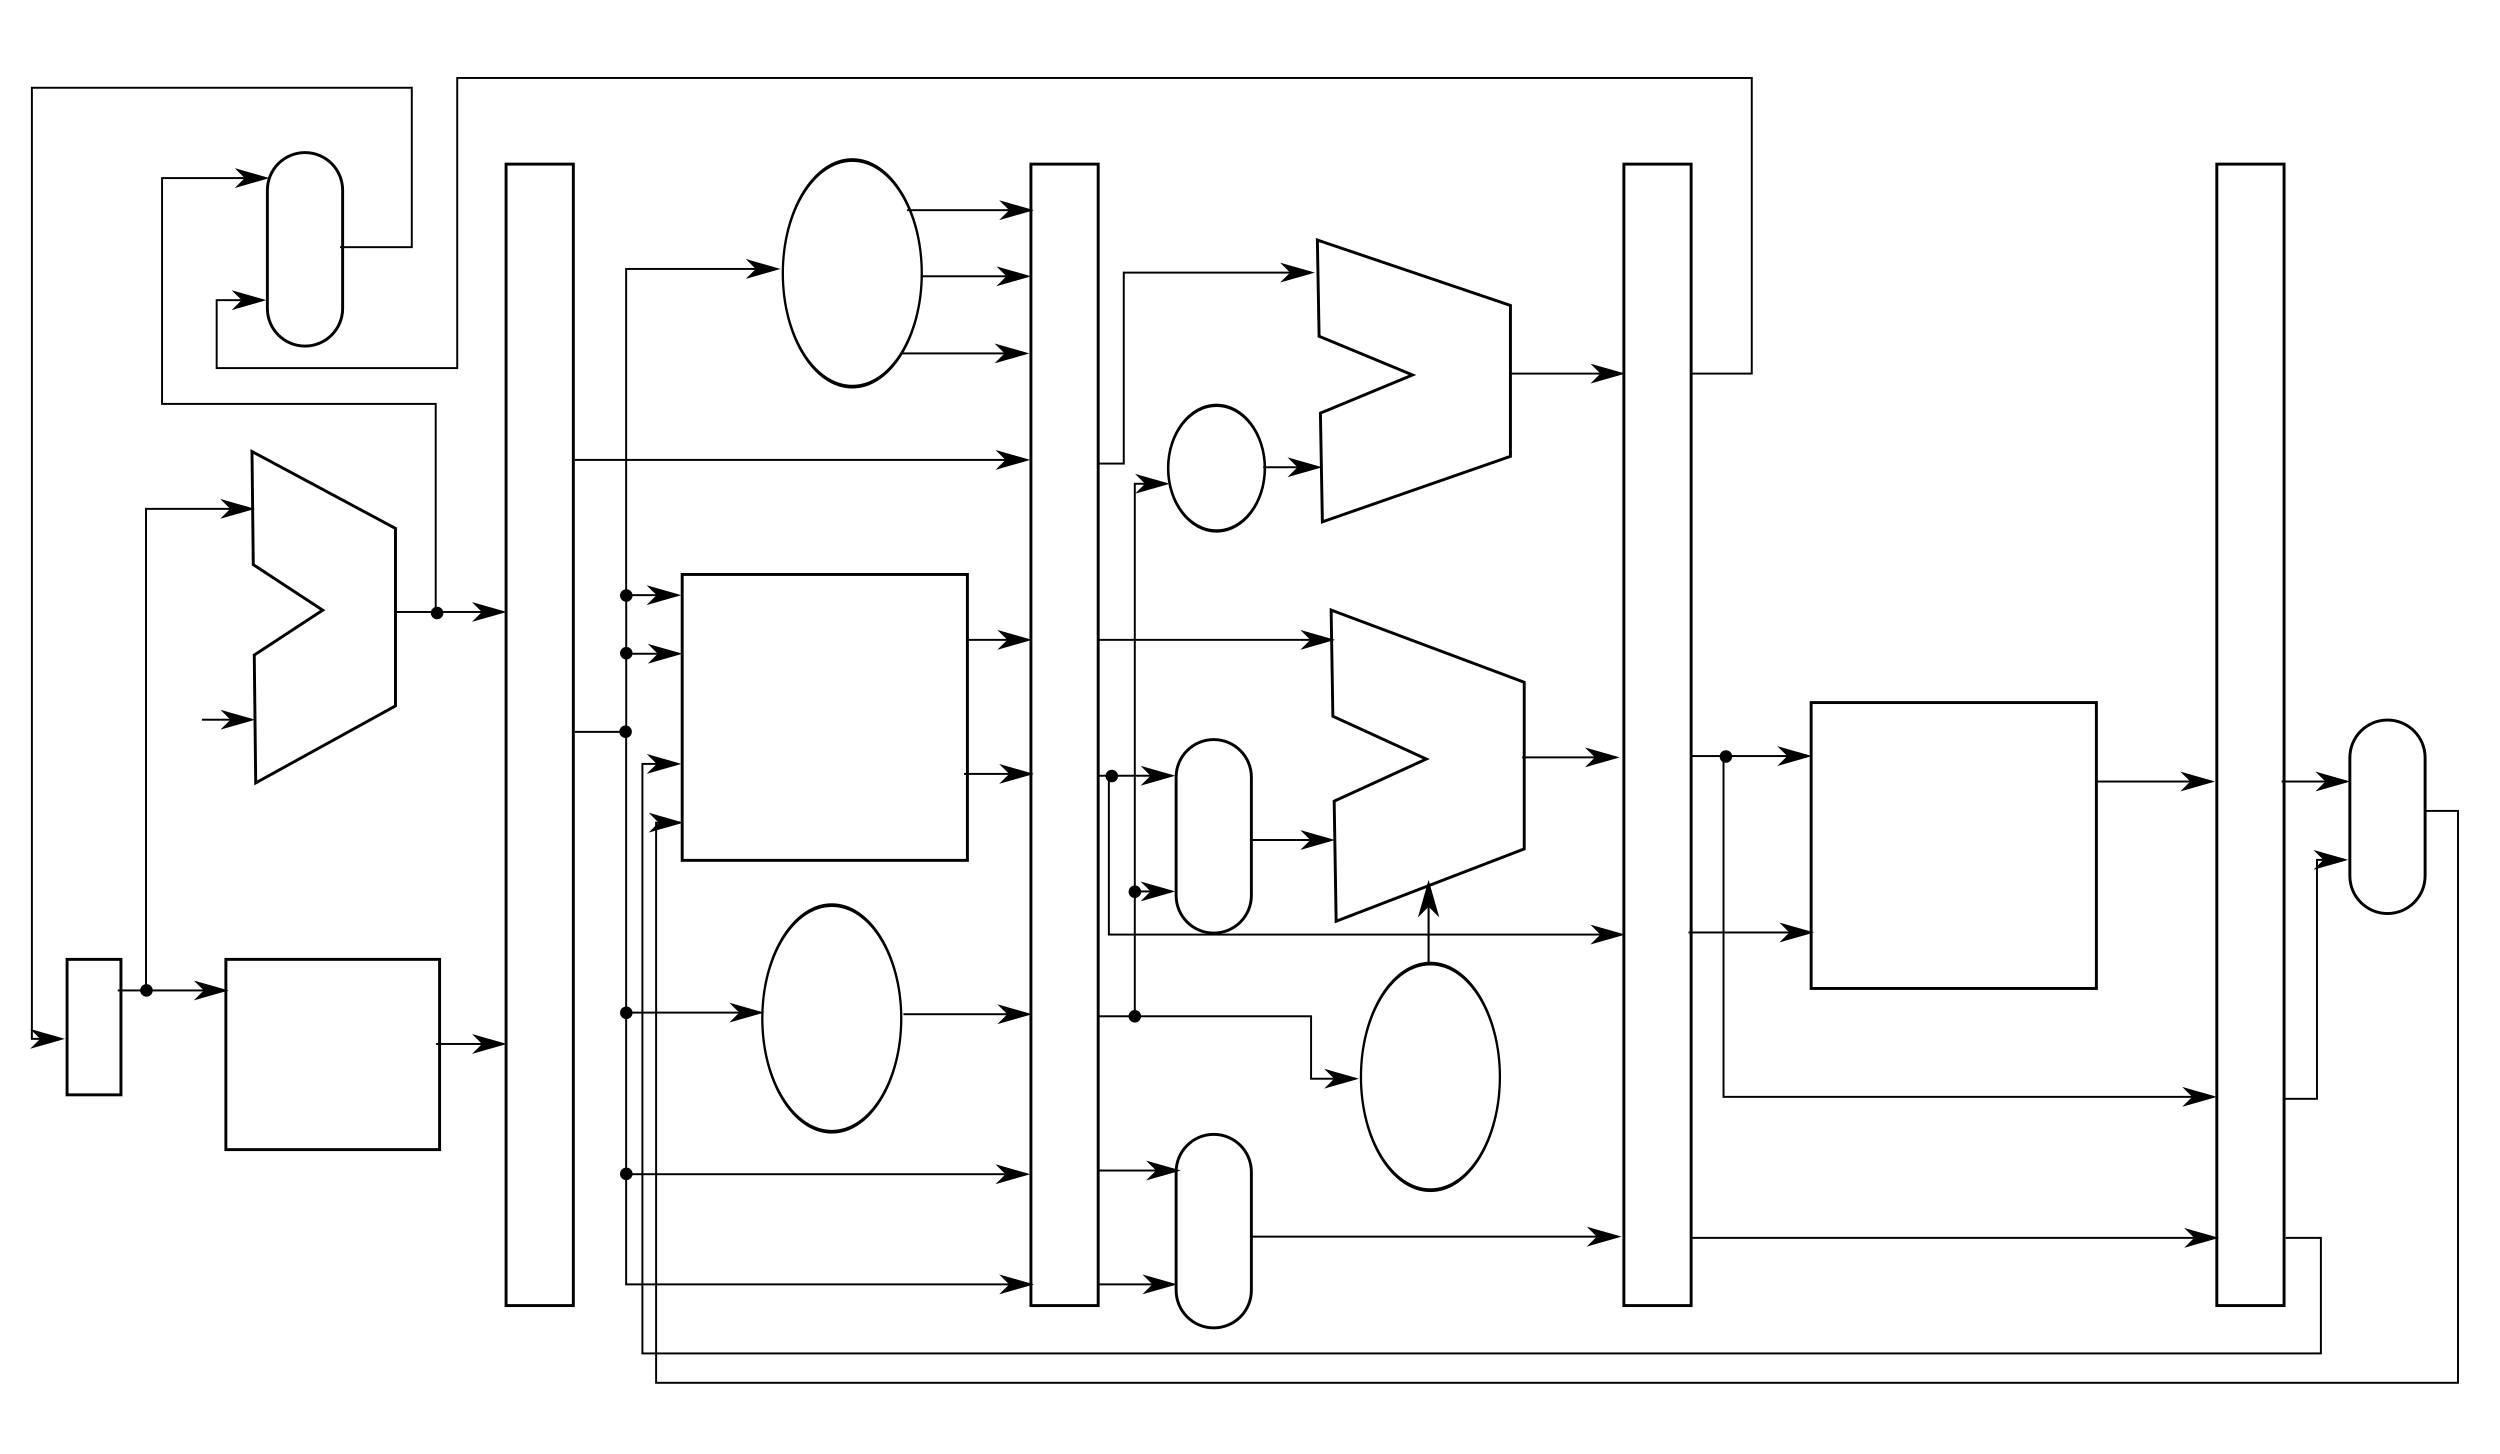
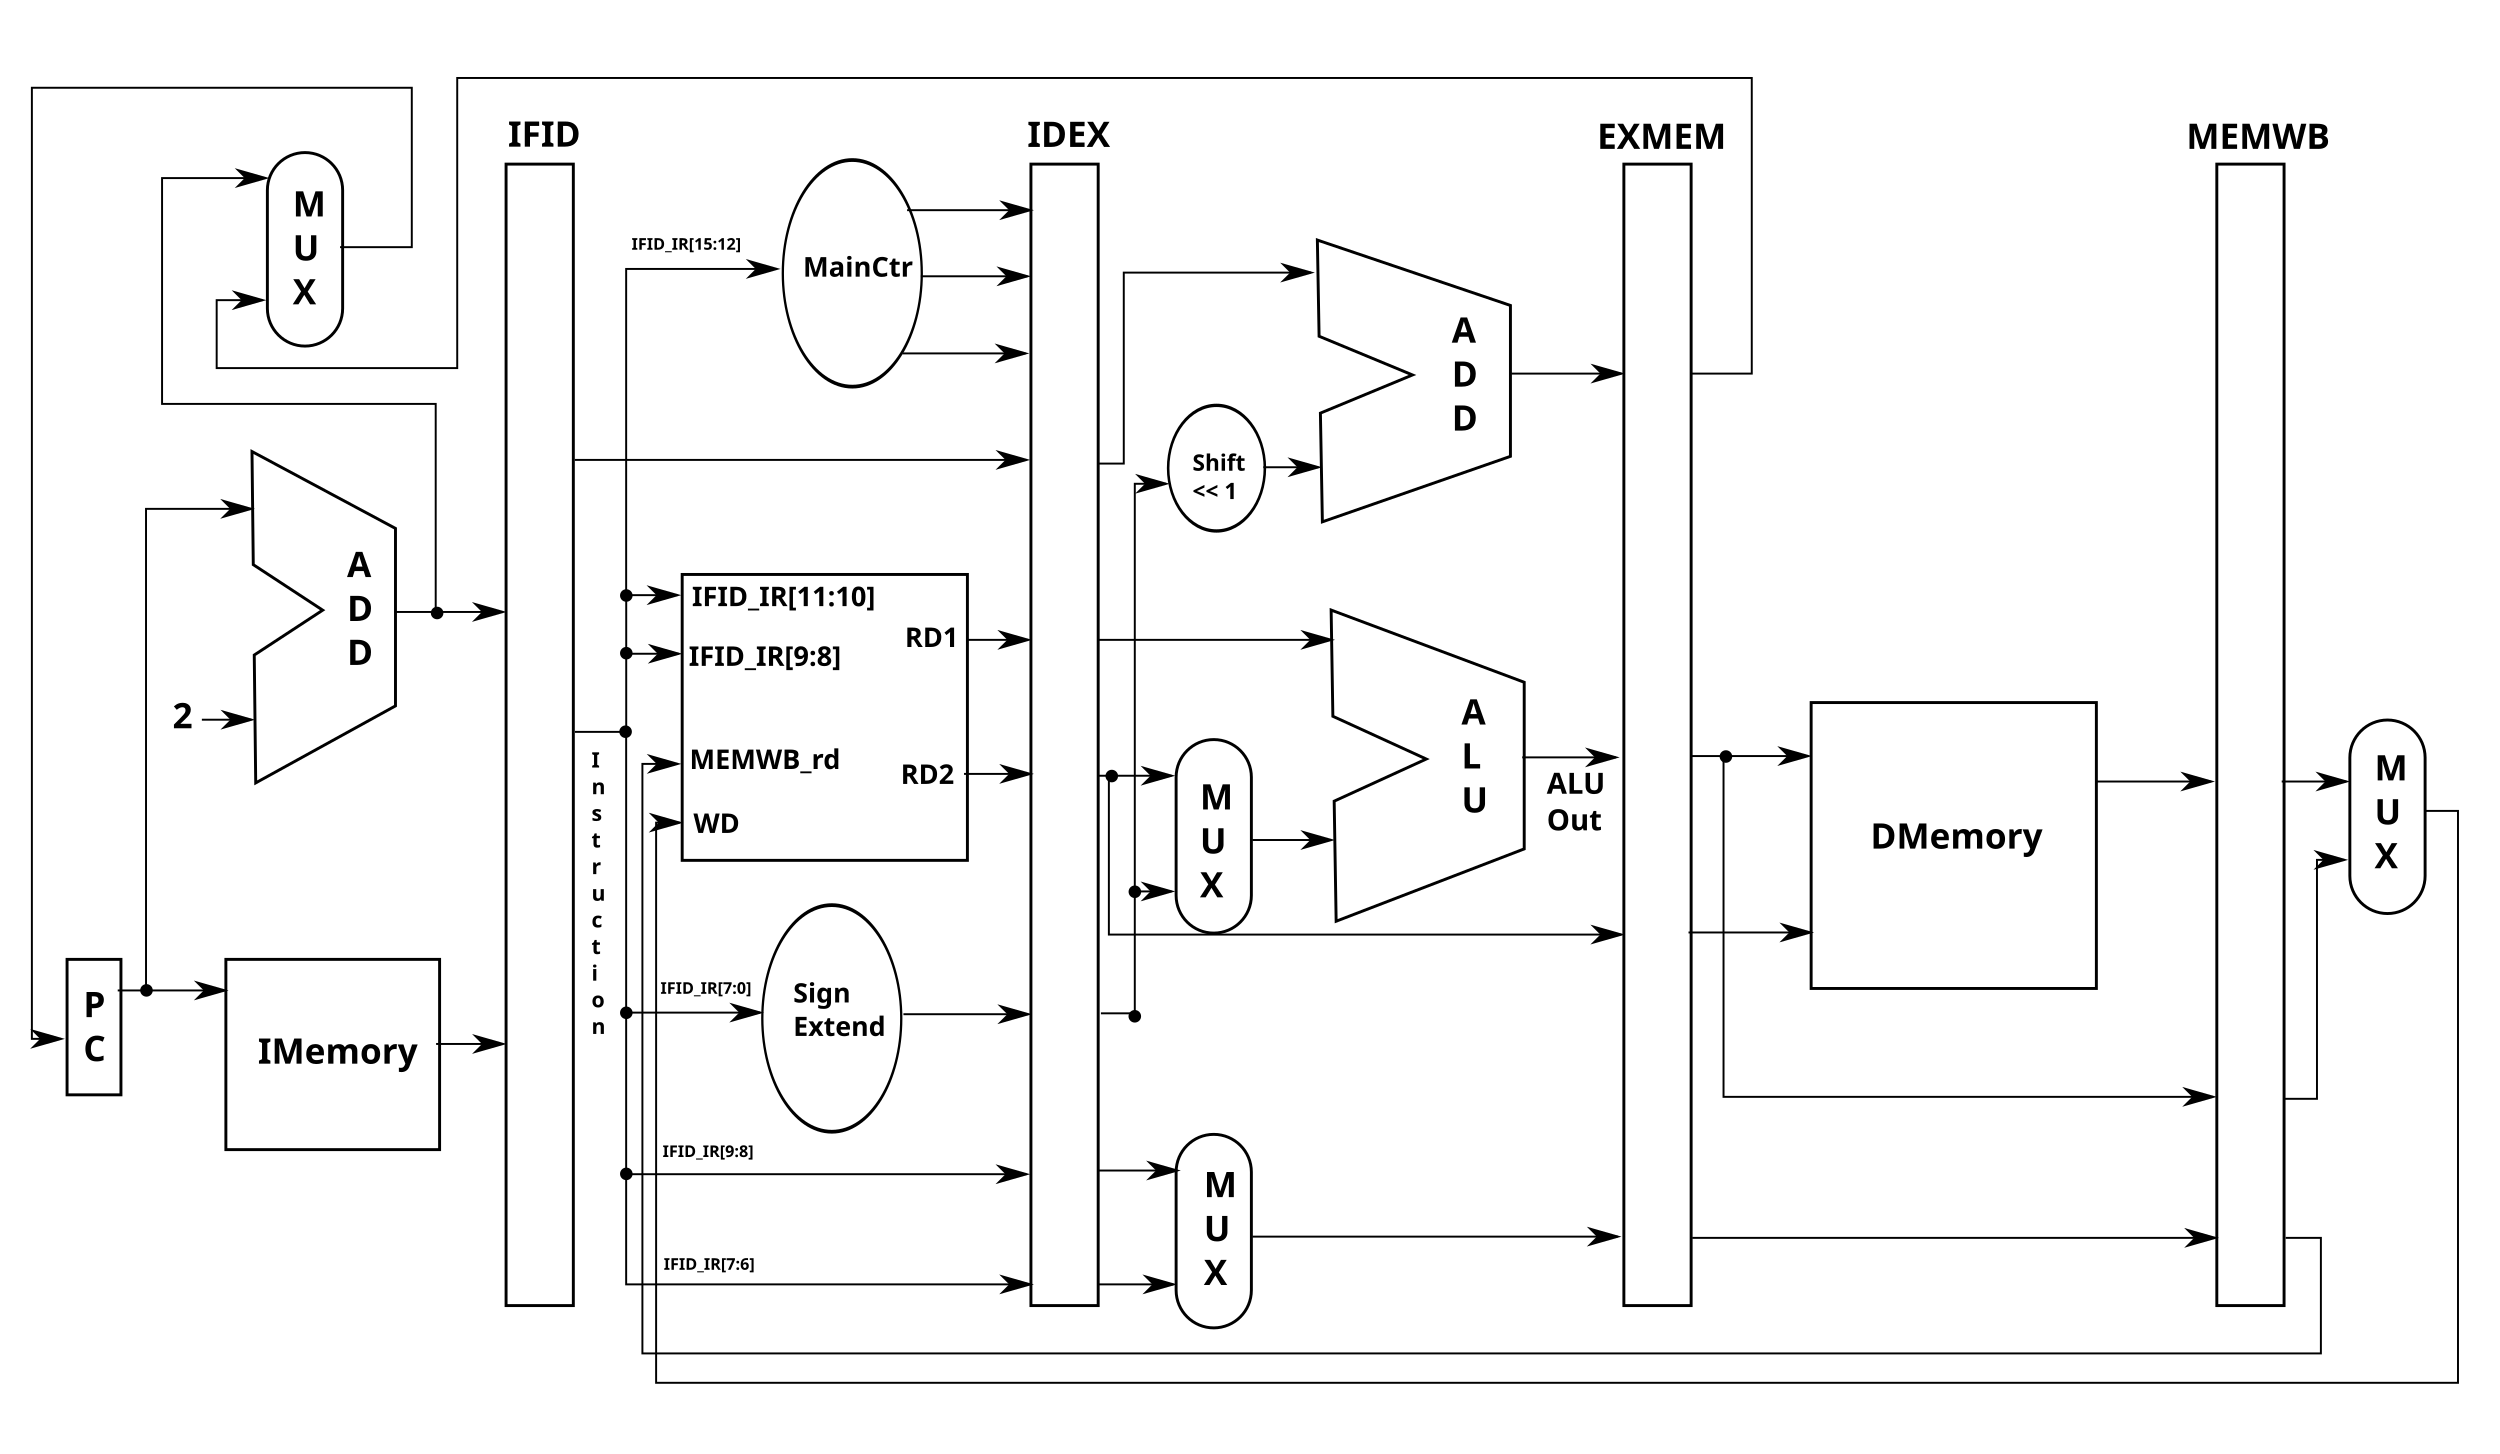
<svg xmlns="http://www.w3.org/2000/svg" width="1280" height="744.094" id="svg2" version="1.1">
  <defs id="defs4">
    <marker orient="auto" refY="0" refX="0" id="Arrow1Lend" style="overflow:visible">
      <path id="path4299" d="M 0,0 5,-5 -12.5,0 5,5 0,0 z" style="fill-rule:evenodd;stroke:#000000;stroke-width:1pt" transform="matrix(-0.8,0,0,-0.8,-10,0)" />
    </marker>
    <marker orient="auto" refY="0" refX="0" id="Arrow1Lstart" style="overflow:visible">
      <path id="path4296" d="M 0,0 5,-5 -12.5,0 5,5 0,0 z" style="fill-rule:evenodd;stroke:#000000;stroke-width:1pt" transform="matrix(0.8,0,0,0.8,10,0)" />
    </marker>
    <marker orient="auto" refY="0" refX="0" id="Arrow1Lstart-5" style="overflow:visible">
      <path id="path4296-1" d="M 0,0 5,-5 -12.5,0 5,5 0,0 z" style="fill-rule:evenodd;stroke:#000000;stroke-width:1pt" transform="matrix(0.8,0,0,0.8,10,0)" />
    </marker>
    <marker orient="auto" refY="0" refX="0" id="Arrow1Lstart-1" style="overflow:visible">
      <path id="path4296-15" d="M 0,0 5,-5 -12.5,0 5,5 0,0 z" style="fill-rule:evenodd;stroke:#000000;stroke-width:1pt" transform="matrix(0.8,0,0,0.8,10,0)" />
    </marker>
    <marker orient="auto" refY="0" refX="0" id="Arrow1Lstart-6" style="overflow:visible">
      <path id="path4296-14" d="M 0,0 5,-5 -12.5,0 5,5 0,0 z" style="fill-rule:evenodd;stroke:#000000;stroke-width:1pt" transform="matrix(0.8,0,0,0.8,10,0)" />
    </marker>
    <marker orient="auto" refY="0" refX="0" id="Arrow1Lstart-2" style="overflow:visible">
      <path id="path4296-16" d="M 0,0 5,-5 -12.5,0 5,5 0,0 z" style="fill-rule:evenodd;stroke:#000000;stroke-width:1pt" transform="matrix(0.8,0,0,0.8,10,0)" />
    </marker>
    <marker orient="auto" refY="0" refX="0" id="Arrow1Lstart-7" style="overflow:visible">
      <path id="path4296-6" d="M 0,0 5,-5 -12.5,0 5,5 0,0 z" style="fill-rule:evenodd;stroke:#000000;stroke-width:1pt" transform="matrix(0.8,0,0,0.8,10,0)" />
    </marker>
    <marker orient="auto" refY="0" refX="0" id="Arrow1Lend-9" style="overflow:visible">
      <path id="path4299-5" d="M 0,0 5,-5 -12.5,0 5,5 0,0 z" style="fill-rule:evenodd;stroke:#000000;stroke-width:1pt" transform="matrix(-0.8,0,0,-0.8,-10,0)" />
    </marker>
    <marker orient="auto" refY="0" refX="0" id="Arrow1Lend-3" style="overflow:visible">
      <path id="path4299-1" d="M 0,0 5,-5 -12.5,0 5,5 0,0 z" style="fill-rule:evenodd;stroke:#000000;stroke-width:1pt" transform="matrix(-0.8,0,0,-0.8,-10,0)" />
    </marker>
  </defs>
  <g id="layer1" transform="translate(0,-308.2677)">
    <rect style="fill:none;stroke:#000000;stroke-width:1.5;stroke-miterlimit:4;stroke-opacity:1;stroke-dasharray:none" id="rect2985" width="41.284" height="89.908" x="-203.192" y="370.385" />
    <rect style="fill:none;stroke:#000000;stroke-width:1.5;stroke-miterlimit:4;stroke-opacity:1;stroke-dasharray:none" id="rect3755" width="109.426" height="97.411" x="115.647" y="799.465" />
    <rect style="fill:none;stroke:#000000;stroke-width:1.5;stroke-miterlimit:4;stroke-opacity:1;stroke-dasharray:none" id="rect3757" width="38.532" height="99.083" x="-285.16" y="363.832" ry="19.266" />
    <path style="fill:none;stroke:#000000;stroke-width:1.5;stroke-miterlimit:4;stroke-opacity:1" d="m -107.173,198.964 0.656,88.312 35.531,35.531 -35.031,35.031 0.75,99.812 71.563,-60.125 0,-138.531 -73.469,-60.031 z" id="rect3759" />
    <path style="fill:#000000;fill-opacity:1;stroke:none" d="m -218.21,256.562 -60.844,60.844 121.719,0 -60.875,-60.844 z" id="rect3782" />
    <path style="fill:none;stroke:#000000;stroke-width:1.5;stroke-miterlimit:4;stroke-opacity:1;stroke-dasharray:none" id="path3824" d="m -132.743,242.623 c 0,32.04 -25.974,58.013 -58.013,58.013 -32.04,0 -58.013,-25.974 -58.013,-58.013 0,-32.04 25.974,-58.013 58.013,-58.013 32.04,0 58.013,25.974 58.013,58.013 z" transform="translate(-35.39802,294.5018)" />
    <rect style="fill:none;stroke:#000000;stroke-width:1.5;stroke-miterlimit:4;stroke-opacity:1;stroke-dasharray:none" id="rect2985-0" width="27.586" height="69.36" x="34.338" y="799.465" />
    <rect style="fill:none;stroke:#000000;stroke-width:1.5;stroke-miterlimit:4;stroke-opacity:1;stroke-dasharray:none" id="rect2985-0-9" width="34.435" height="584.429" x="527.835" y="392.296" />
    <rect style="fill:none;stroke:#000000;stroke-width:1.5;stroke-miterlimit:4;stroke-opacity:1;stroke-dasharray:none" id="rect2985-0-9-4" width="34.435" height="584.429" x="831.424" y="392.296" />
    <rect style="fill:none;stroke:#000000;stroke-width:1.5;stroke-miterlimit:4;stroke-opacity:1;stroke-dasharray:none" id="rect2985-0-9-8" width="34.435" height="584.429" x="1135.009" y="392.296" />
    <rect style="fill:none;stroke:#000000;stroke-width:1.5;stroke-miterlimit:4;stroke-opacity:1;stroke-dasharray:none" id="rect2985-0-9-82" width="34.435" height="584.429" x="259.111" y="392.296" />
    <path style="fill:none;stroke:#000000;stroke-width:1.5;stroke-miterlimit:4;stroke-opacity:1" d="m 129.019,539.457 0.656,57.915 35.531,23.301 -35.031,22.973 0.75,65.457 71.563,-39.43 0,-90.848 -73.469,-39.368 z" id="rect3759-4" />
    <rect style="fill:none;stroke:#000000;stroke-width:1.5;stroke-miterlimit:4;stroke-opacity:1;stroke-dasharray:none" id="rect3757-5" width="38.532" height="99.083" x="136.898" y="386.383" ry="19.266" />
    <path style="fill:none;stroke:#000000;stroke-width:1px;stroke-linecap:butt;stroke-linejoin:miter;stroke-opacity:1;marker-start:url(#Arrow1Lstart);marker-mid:none;marker-end:none" d="m -98.63,660.581 -115.069,10e-6" id="path3930" />
    <path style="fill:none;stroke:#000000;stroke-width:1px;stroke-linecap:butt;stroke-linejoin:miter;stroke-opacity:1;marker-start:url(#Arrow1Lstart);marker-mid:none;marker-end:none" d="m 257.534,842.773 -34.247,10e-6" id="path3930-7" />
    <path style="fill:none;stroke:#000000;stroke-width:1px;stroke-linecap:butt;stroke-linejoin:miter;stroke-opacity:1;marker-start:url(#Arrow1Lstart);marker-mid:none;marker-end:none" d="m 115.069,815.376 -54.795,10e-6" id="path3930-2" />
    <path style="fill:#000000;fill-opacity:1;stroke:none" id="path3824-7" d="m -132.743,242.623 c 0,32.04 -25.974,58.013 -58.013,58.013 -32.04,0 -58.013,-25.974 -58.013,-58.013 0,-32.04 25.974,-58.013 58.013,-58.013 32.04,0 58.013,25.974 58.013,58.013 z" transform="matrix(0.05548556,0,0,0.05548556,85.57933,801.8818)" />
    <path style="fill:none;stroke:#000000;stroke-width:1px;stroke-linecap:butt;stroke-linejoin:miter;stroke-opacity:1;marker-start:none;marker-mid:none;marker-end:none" d="m -214.236,696.494 115.068,0" id="path3930-23" />
    <path style="fill:none;stroke:#000000;stroke-width:1px;stroke-linecap:butt;stroke-linejoin:miter;stroke-opacity:1;marker-end:url(#Arrow1Lend)" d="m 74.762,814.917 0,-246.113 53.829,0" id="path5032" />
    <path style="fill:none;stroke:#000000;stroke-width:1px;stroke-linecap:butt;stroke-linejoin:miter;stroke-opacity:1;marker-start:url(#Arrow1Lstart);marker-mid:none;marker-end:none" d="m 128.708,676.757 -25.354,0" id="path3930-8" />
    <path style="fill:#000000;fill-opacity:1;stroke:none" id="path3824-7-5" d="m -132.743,242.623 c 0,32.04 -25.974,58.013 -58.013,58.013 -32.04,0 -58.013,-25.974 -58.013,-58.013 0,-32.04 25.974,-58.013 58.013,-58.013 32.04,0 58.013,25.974 58.013,58.013 z" transform="matrix(0.05548556,0,0,0.05548556,234.3872,608.6611)" />
    <path style="fill:none;stroke:#000000;stroke-width:1px;stroke-linecap:butt;stroke-linejoin:miter;stroke-opacity:1;marker-start:url(#Arrow1Lstart);marker-mid:none;marker-end:none" d="m 257.461,621.592 -55.297,10e-6" id="path3930-1" />
    <path style="fill:none;stroke:#000000;stroke-width:1px;stroke-linecap:butt;stroke-linejoin:miter;stroke-opacity:1;marker-end:url(#Arrow1Lend)" d="m 174.11,126.548 36.726,0 0,-81.614 -194.514,0 0,486.964 14.963,0" id="path5292" transform="translate(0,308.2677)" />
    <path style="fill:none;stroke:#000000;stroke-width:1px;stroke-linecap:butt;stroke-linejoin:miter;stroke-opacity:1;marker-end:url(#Arrow1Lend)" d="m 223.079,314.26 0,-107.459 -140.104,0 0,-115.62 53.049,0" id="path5488" transform="translate(0,308.2677)" />
    <rect style="fill:none;stroke:#000000;stroke-width:1.5;stroke-miterlimit:4;stroke-opacity:1;stroke-dasharray:none" id="rect3755-8" width="146.037" height="146.38" x="349.277" y="602.387" />
-     <path style="fill:none;stroke:#000000;stroke-width:1.916;stroke-miterlimit:4;stroke-opacity:1;stroke-dasharray:none" id="path3824-9" d="m -132.743,242.623 a 58.013,58.013 0 1 1 -116.027,0 58.013,58.013 0 1 1 116.027,0 z" transform="matrix(0.6131261,0,0,1,553.333,205.5953)" />
-     <path style="fill:none;stroke:#000000;stroke-width:1.916;stroke-miterlimit:4;stroke-opacity:1;stroke-dasharray:none" id="path3824-9-2" d="m -132.743,242.623 a 58.013,58.013 0 1 1 -116.027,0 58.013,58.013 0 1 1 116.027,0 z" transform="matrix(0.6131261,0,0,1,542.8312,587.0819)" />
-     <path style="fill:#000000;fill-opacity:1;stroke:none" id="path3824-7-5-7" d="m -132.743,242.623 a 58.013,58.013 0 1 1 -116.027,0 58.013,58.013 0 1 1 116.027,0 z" transform="matrix(0.05548556,0,0,0.05548556,330.8897,669.4418)" />
+     <path style="fill:none;stroke:#000000;stroke-width:1.916;stroke-miterlimit:4;stroke-opacity:1;stroke-dasharray:none" id="path3824-9" d="m -132.743,242.623 c 0,32.04 -25.974,58.013 -58.013,58.013 -32.04,0 -58.013,-25.974 -58.013,-58.013 0,-32.04 25.974,-58.013 58.013,-58.013 32.04,0 58.013,25.974 58.013,58.013 z" transform="matrix(0.6131261,0,0,1,553.333,205.5953)" />
+     <path style="fill:none;stroke:#000000;stroke-width:1.916;stroke-miterlimit:4;stroke-opacity:1;stroke-dasharray:none" id="path3824-9-2" d="m -132.743,242.623 c 0,32.04 -25.974,58.013 -58.013,58.013 -32.04,0 -58.013,-25.974 -58.013,-58.013 0,-32.04 25.974,-58.013 58.013,-58.013 32.04,0 58.013,25.974 58.013,58.013 z" transform="matrix(0.6131261,0,0,1,542.8312,587.0819)" />
+     <path style="fill:#000000;fill-opacity:1;stroke:none" id="path3824-7-5-7" d="m -132.743,242.623 c 0,32.04 -25.974,58.013 -58.013,58.013 -32.04,0 -58.013,-25.974 -58.013,-58.013 0,-32.04 25.974,-58.013 58.013,-58.013 32.04,0 58.013,25.974 58.013,58.013 z" transform="matrix(0.05548556,0,0,0.05548556,330.8897,669.4418)" />
    <path style="fill:none;stroke:#000000;stroke-width:1px;stroke-linecap:butt;stroke-linejoin:miter;stroke-opacity:1;marker-end:url(#Arrow1Lend)" d="m 294.375,374.719 26.25,0 0,-40 26.875,0" id="path6739" transform="translate(0,308.2677)" />
    <path style="fill:none;stroke:#000000;stroke-width:1px;stroke-linecap:butt;stroke-linejoin:miter;stroke-opacity:1;marker-end:url(#Arrow1Lend)" d="m 320.625,334.094 0,-29.375 26.25,0" id="path6741" transform="translate(0,308.2677)" />
    <path style="fill:none;stroke:#000000;stroke-width:1px;stroke-linecap:butt;stroke-linejoin:miter;stroke-opacity:1;marker-end:url(#Arrow1Lend)" d="m 320.592,304.103 0,-166.407 77.092,0" id="path7131" transform="translate(0,308.2677)" />
    <path style="fill:none;stroke:#000000;stroke-width:1px;stroke-linecap:butt;stroke-linejoin:miter;stroke-opacity:1;marker-end:url(#Arrow1Lend)" d="m 320.592,375.555 0,142.903 68.631,0" id="path7715" transform="translate(0,308.2677)" />
    <path style="fill:none;stroke:#000000;stroke-width:1px;stroke-linecap:butt;stroke-linejoin:miter;stroke-opacity:1;marker-end:url(#Arrow1Lend)" d="m 320.592,518.458 0,82.733 204.953,0" id="path7911" transform="translate(0,308.2677)" />
    <path style="fill:none;stroke:#000000;stroke-width:1px;stroke-linecap:butt;stroke-linejoin:miter;stroke-opacity:1;marker-end:url(#Arrow1Lend)" d="m 320.592,601.191 0,56.409 206.833,0" id="path7913" transform="translate(0,308.2677)" />
    <path style="fill:none;stroke:#000000;stroke-width:1px;stroke-linecap:butt;stroke-linejoin:miter;stroke-opacity:1;marker-end:url(#Arrow1Lend)" d="m 464.435,107.611 62.99,0" id="path8303" transform="translate(0,308.2677)" />
    <path style="fill:none;stroke:#000000;stroke-width:1px;stroke-linecap:butt;stroke-linejoin:miter;stroke-opacity:1;marker-end:url(#Arrow1Lend)" d="m 471.486,449.725 54.529,0" id="path8303-4" />
    <path style="fill:none;stroke:#000000;stroke-width:1px;stroke-linecap:butt;stroke-linejoin:miter;stroke-opacity:1;marker-end:url(#Arrow1Lend)" d="m 462.085,489.211 62.99,0" id="path8303-2" />
    <path style="fill:none;stroke:#000000;stroke-width:1px;stroke-linecap:butt;stroke-linejoin:miter;stroke-opacity:1;marker-end:url(#Arrow1Lend-3)" d="m 294.268,235.472 231.277,0" id="path8534" transform="translate(0,308.2677)" />
    <path style="fill:none;stroke:#000000;stroke-width:1px;stroke-linecap:butt;stroke-linejoin:miter;stroke-opacity:1;marker-end:url(#Arrow1Lend-3)" d="m 495.46,327.607 31.025,0" id="path8734" transform="translate(0,308.2677)" />
    <path style="fill:none;stroke:#000000;stroke-width:1px;stroke-linecap:butt;stroke-linejoin:miter;stroke-opacity:1;marker-end:url(#Arrow1Lend-3)" d="m 493.58,396.238 33.845,0" id="path8934" transform="translate(0,308.2677)" />
    <path style="fill:none;stroke:#000000;stroke-width:1px;stroke-linecap:butt;stroke-linejoin:miter;stroke-opacity:1;marker-end:url(#Arrow1Lend-3)" d="m 462.555,827.546 63.93,0" id="path9134" />
    <path style="fill:none;stroke:#000000;stroke-width:1.5;stroke-miterlimit:4;stroke-opacity:1" d="m 681.542,620.623 0.883,54.385 47.808,21.881 -47.135,21.573 1.009,61.466 96.288,-37.026 0,-85.31 -98.853,-36.968 z" id="rect3759-4-3" />
-     <path style="fill:none;stroke:#000000;stroke-width:1.916;stroke-miterlimit:4;stroke-opacity:1;stroke-dasharray:none" id="path3824-9-1" d="m -132.743,242.623 a 58.013,58.013 0 1 1 -116.027,0 58.013,58.013 0 1 1 116.027,0 z" transform="matrix(0.6131261,0,0,1,849.336,617.0085)" />
-     <path style="fill:none;stroke:#000000;stroke-width:3.084;stroke-miterlimit:4;stroke-opacity:1;stroke-dasharray:none" id="path3824-9-13" d="m -132.743,242.623 a 58.013,58.013 0 1 1 -116.027,0 58.013,58.013 0 1 1 116.027,0 z" transform="matrix(0.4267598,0,0,0.5543414,704.2577,413.4749)" />
+     <path style="fill:none;stroke:#000000;stroke-width:3.084;stroke-miterlimit:4;stroke-opacity:1;stroke-dasharray:none" id="path3824-9-13" d="m -132.743,242.623 c 0,32.04 -25.974,58.013 -58.013,58.013 -32.04,0 -58.013,-25.974 -58.013,-58.013 0,-32.04 25.974,-58.013 58.013,-58.013 32.04,0 58.013,25.974 58.013,58.013 z" transform="matrix(0.4267598,0,0,0.5543414,704.2577,413.4749)" />
    <rect style="fill:none;stroke:#000000;stroke-width:1.5;stroke-miterlimit:4;stroke-opacity:1;stroke-dasharray:none" id="rect3757-5-8" width="38.532" height="99.083" x="602.175" y="889.062" ry="19.266" />
    <rect style="fill:none;stroke:#000000;stroke-width:1.5;stroke-miterlimit:4;stroke-opacity:1;stroke-dasharray:none" id="rect3757-5-7" width="38.532" height="99.083" x="602.174" y="686.93" ry="19.266" />
    <path style="fill:none;stroke:#000000;stroke-width:1.5;stroke-miterlimit:4;stroke-opacity:1" d="m 674.491,431.182 0.883,49.249 47.808,19.815 -47.135,19.536 1.009,55.662 96.288,-33.53 0,-77.255 -98.853,-33.478 z" id="rect3759-4-3-4" />
    <path style="fill:none;stroke:#000000;stroke-width:1px;stroke-linecap:butt;stroke-linejoin:miter;stroke-opacity:1;marker-end:url(#Arrow1Lend-3)" d="m 562.211,237.352 13.162,0 0,-97.776 95.896,0" id="path9427" transform="translate(0,308.2677)" />
    <path style="fill:none;stroke:#000000;stroke-width:1px;stroke-linecap:butt;stroke-linejoin:miter;stroke-opacity:1;marker-end:url(#Arrow1Lend-3)" d="m 646.825,239.233 28.205,0" id="path9627" transform="translate(0,308.2677)" />
    <path style="fill:none;stroke:#000000;stroke-width:1px;stroke-linecap:butt;stroke-linejoin:miter;stroke-opacity:1;marker-end:url(#Arrow1Lend-3)" d="m 773.745,191.285 56.409,0" id="path9827" transform="translate(0,308.2677)" />
    <path style="fill:none;stroke:#000000;stroke-width:1px;stroke-linecap:butt;stroke-linejoin:miter;stroke-opacity:1;marker-end:url(#Arrow1Lend-3)" d="m 562.211,327.607 119.399,0" id="path10027" transform="translate(0,308.2677)" />
    <path style="fill:none;stroke:#000000;stroke-width:1px;stroke-linecap:butt;stroke-linejoin:miter;stroke-opacity:1;marker-end:url(#Arrow1Lend-3)" d="m 562.211,397.178 37.606,0" id="path10227" transform="translate(0,308.2677)" />
    <path style="fill:none;stroke:#000000;stroke-width:1px;stroke-linecap:butt;stroke-linejoin:miter;stroke-opacity:1;marker-end:url(#Arrow1Lend-3)" d="m 562.211,599.311 40.427,0" id="path10427" transform="translate(0,308.2677)" />
    <path style="fill:none;stroke:#000000;stroke-width:1px;stroke-linecap:butt;stroke-linejoin:miter;stroke-opacity:1;marker-end:url(#Arrow1Lend-3)" d="m 562.211,657.6 38.546,0" id="path10627" transform="translate(0,308.2677)" />
    <path style="fill:none;stroke:#000000;stroke-width:1px;stroke-linecap:butt;stroke-linejoin:miter;stroke-opacity:1;marker-end:url(#Arrow1Lend-3)" d="m 641.184,633.157 187.09,0" id="path10827" transform="translate(0,308.2677)" />
-     <path style="fill:none;stroke:#000000;stroke-width:1px;stroke-linecap:butt;stroke-linejoin:miter;stroke-opacity:1;marker-end:url(#Arrow1Lend-3)" d="m 562.211,520.338 109.058,0 0,31.965 22.564,0" id="path11027" transform="translate(0,308.2677)" />
-     <path style="fill:#000000;fill-opacity:1;stroke:none" id="path3824-7-2" d="m -132.743,242.623 a 58.013,58.013 0 1 1 -116.027,0 58.013,58.013 0 1 1 116.027,0 z" transform="matrix(0.05548556,0,0,0.05548556,591.5982,815.1439)" />
+     <path style="fill:#000000;fill-opacity:1;stroke:none" id="path3824-7-2" d="m -132.743,242.623 c 0,32.04 -25.974,58.013 -58.013,58.013 -32.04,0 -58.013,-25.974 -58.013,-58.013 0,-32.04 25.974,-58.013 58.013,-58.013 32.04,0 58.013,25.974 58.013,58.013 z" transform="matrix(0.05548556,0,0,0.05548556,591.5982,815.1439)" />
    <path style="fill:none;stroke:#000000;stroke-width:1px;stroke-linecap:butt;stroke-linejoin:miter;stroke-opacity:1;marker-end:url(#Arrow1Lend-3)" d="m 581.014,520.338 0,-272.644 15.983,0" id="path11245" transform="translate(0,308.2677)" />
    <path style="fill:none;stroke:#000000;stroke-width:1px;stroke-linecap:butt;stroke-linejoin:miter;stroke-opacity:1;marker-end:url(#Arrow1Lend-3)" d="m 581.014,764.676 18.803,0" id="path11445" />
    <path style="fill:none;stroke:#000000;stroke-width:1px;stroke-linecap:butt;stroke-linejoin:miter;stroke-opacity:1;marker-end:url(#Arrow1Lend-3)" d="m 641.184,430.084 40.427,0" id="path11645" transform="translate(0,308.2677)" />
    <path style="fill:none;stroke:#000000;stroke-width:1px;stroke-linecap:butt;stroke-linejoin:miter;stroke-opacity:1;marker-end:url(#Arrow1Lend-3)" d="m 779.386,387.777 47.948,0" id="path11845" transform="translate(0,308.2677)" />
    <path style="fill:none;stroke:#000000;stroke-opacity:1" d="m -374.13,603.151 0,89.906 60,0 1.188,0 1.719,0 0,-0.031 c 24.109,-0.89 43.25,-20.604 43.25,-44.938 0,-24.334 -19.141,-44.016 -43.25,-44.906 l 0,-0.031 -1.719,0 -1.188,0 -60,0 z" id="rect2985-7" />
-     <path style="fill:none;stroke:#000000;stroke-width:1.08;stroke-linecap:butt;stroke-linejoin:miter;stroke-opacity:1;marker-end:url(#Arrow1Lend-3);stroke-miterlimit:4;stroke-dasharray:none" d="m 731.438,493.074 0,-40.427" id="path12102" transform="translate(0,308.2677)" />
    <path style="fill:none;stroke:#000000;stroke-width:1px;stroke-linecap:butt;stroke-linejoin:miter;stroke-opacity:1;marker-end:url(#Arrow1Lend-3)" d="m 865.88,191.285 31.025,0 0,-151.364 -662.807,0 0,148.544 -123.16,0 0,-34.786 23.504,0" id="path13094" transform="translate(0,308.2677)" />
    <rect style="fill:none;stroke:#000000;stroke-width:1.5;stroke-miterlimit:4;stroke-opacity:1;stroke-dasharray:none" id="rect3755-8-1" width="146.037" height="146.38" x="927.304" y="667.982" />
-     <path style="fill:#000000;fill-opacity:1;stroke:none" id="path3824-7-2-8" d="m -132.743,242.623 a 58.013,58.013 0 1 1 -116.027,0 58.013,58.013 0 1 1 116.027,0 z" transform="matrix(0.05548556,0,0,0.05548556,591.6358,751.3866)" />
-     <path style="fill:#000000;fill-opacity:1;stroke:none" id="path3824-7-2-6" d="m -132.743,242.623 a 58.013,58.013 0 1 1 -116.027,0 58.013,58.013 0 1 1 116.027,0 z" transform="matrix(0.05548556,0,0,0.05548556,579.8138,692.1457)" />
-     <path style="fill:#000000;fill-opacity:1;stroke:none" id="path3824-7-2-5" d="m -132.743,242.623 a 58.013,58.013 0 1 1 -116.027,0 58.013,58.013 0 1 1 116.027,0 z" transform="matrix(0.05548556,0,0,0.05548556,331.2553,895.8256)" />
-     <path style="fill:#000000;fill-opacity:1;stroke:none" id="path3824-7-2-0" d="m -132.743,242.623 a 58.013,58.013 0 1 1 -116.027,0 58.013,58.013 0 1 1 116.027,0 z" transform="matrix(0.05548556,0,0,0.05548556,331.2553,813.3563)" />
-     <path style="fill:#000000;fill-opacity:1;stroke:none" id="path3824-7-2-2" d="m -132.743,242.623 a 58.013,58.013 0 1 1 -116.027,0 58.013,58.013 0 1 1 116.027,0 z" transform="matrix(0.05548556,0,0,0.05548556,331.2553,629.239)" />
-     <path style="fill:#000000;fill-opacity:1;stroke:none" id="path3824-7-2-86" d="m -132.743,242.623 a 58.013,58.013 0 1 1 -116.027,0 58.013,58.013 0 1 1 116.027,0 z" transform="matrix(0.05548556,0,0,0.05548556,331.2553,599.7035)" />
+     <path style="fill:#000000;fill-opacity:1;stroke:none" id="path3824-7-2-8" d="m -132.743,242.623 c 0,32.04 -25.974,58.013 -58.013,58.013 -32.04,0 -58.013,-25.974 -58.013,-58.013 0,-32.04 25.974,-58.013 58.013,-58.013 32.04,0 58.013,25.974 58.013,58.013 z" transform="matrix(0.05548556,0,0,0.05548556,591.6358,751.3866)" />
+     <path style="fill:#000000;fill-opacity:1;stroke:none" id="path3824-7-2-6" d="m -132.743,242.623 c 0,32.04 -25.974,58.013 -58.013,58.013 -32.04,0 -58.013,-25.974 -58.013,-58.013 0,-32.04 25.974,-58.013 58.013,-58.013 32.04,0 58.013,25.974 58.013,58.013 z" transform="matrix(0.05548556,0,0,0.05548556,579.8138,692.1457)" />
+     <path style="fill:#000000;fill-opacity:1;stroke:none" id="path3824-7-2-5" d="m -132.743,242.623 c 0,32.04 -25.974,58.013 -58.013,58.013 -32.04,0 -58.013,-25.974 -58.013,-58.013 0,-32.04 25.974,-58.013 58.013,-58.013 32.04,0 58.013,25.974 58.013,58.013 z" transform="matrix(0.05548556,0,0,0.05548556,331.2553,895.8256)" />
+     <path style="fill:#000000;fill-opacity:1;stroke:none" id="path3824-7-2-0" d="m -132.743,242.623 c 0,32.04 -25.974,58.013 -58.013,58.013 -32.04,0 -58.013,-25.974 -58.013,-58.013 0,-32.04 25.974,-58.013 58.013,-58.013 32.04,0 58.013,25.974 58.013,58.013 z" transform="matrix(0.05548556,0,0,0.05548556,331.2553,813.3563)" />
+     <path style="fill:#000000;fill-opacity:1;stroke:none" id="path3824-7-2-2" d="m -132.743,242.623 c 0,32.04 -25.974,58.013 -58.013,58.013 -32.04,0 -58.013,-25.974 -58.013,-58.013 0,-32.04 25.974,-58.013 58.013,-58.013 32.04,0 58.013,25.974 58.013,58.013 z" transform="matrix(0.05548556,0,0,0.05548556,331.2553,629.239)" />
+     <path style="fill:#000000;fill-opacity:1;stroke:none" id="path3824-7-2-86" d="m -132.743,242.623 c 0,32.04 -25.974,58.013 -58.013,58.013 -32.04,0 -58.013,-25.974 -58.013,-58.013 0,-32.04 25.974,-58.013 58.013,-58.013 32.04,0 58.013,25.974 58.013,58.013 z" transform="matrix(0.05548556,0,0,0.05548556,331.2553,599.7035)" />
    <path style="fill:none;stroke:#000000;stroke-width:1px;stroke-linecap:butt;stroke-linejoin:miter;stroke-opacity:1;marker-end:url(#Arrow1Lend-3)" d="m 567.742,396.783 0,81.72 262.366,0" id="path13383" transform="translate(0,308.2677)" />
    <path style="fill:none;stroke:#000000;stroke-width:1px;stroke-linecap:butt;stroke-linejoin:miter;stroke-opacity:1;marker-end:url(#Arrow1Lend-3)" d="m 865.591,387.105 60.215,0" id="path13583" transform="translate(0,308.2677)" />
    <path style="fill:none;stroke:#000000;stroke-width:1px;stroke-linecap:butt;stroke-linejoin:miter;stroke-opacity:1;marker-end:url(#Arrow1Lend-3)" d="m 864.516,477.428 62.366,0" id="path13783" transform="translate(0,308.2677)" />
-     <path style="fill:#000000;fill-opacity:1;stroke:none" id="path3824-7-2-02" d="m -132.743,242.623 a 58.013,58.013 0 1 1 -116.027,0 58.013,58.013 0 1 1 116.027,0 z" transform="matrix(0.05548556,0,0,0.05548556,894.2519,682.1436)" />
+     <path style="fill:#000000;fill-opacity:1;stroke:none" id="path3824-7-2-02" d="m -132.743,242.623 c 0,32.04 -25.974,58.013 -58.013,58.013 -32.04,0 -58.013,-25.974 -58.013,-58.013 0,-32.04 25.974,-58.013 58.013,-58.013 32.04,0 58.013,25.974 58.013,58.013 z" transform="matrix(0.05548556,0,0,0.05548556,894.2519,682.1436)" />
    <path style="fill:none;stroke:#000000;stroke-width:1px;stroke-linecap:butt;stroke-linejoin:miter;stroke-opacity:1;marker-end:url(#Arrow1Lend-3)" d="m 866.403,633.789 267.742,0" id="path14001" transform="translate(0,308.2677)" />
    <path style="fill:none;stroke:#000000;stroke-width:1px;stroke-linecap:butt;stroke-linejoin:miter;stroke-opacity:1;marker-end:url(#Arrow1Lend-3)" d="m 882.447,387.105 0,174.484 250.695,0" id="path14201" transform="translate(0,308.2677)" />
    <rect style="fill:none;stroke:#000000;stroke-width:1.5;stroke-miterlimit:4;stroke-opacity:1;stroke-dasharray:none" id="rect3757-5-7-4" width="38.532" height="99.083" x="1203.124" y="676.917" ry="19.266" />
    <path style="fill:none;stroke:#000000;stroke-width:1px;stroke-linecap:butt;stroke-linejoin:miter;stroke-opacity:1;marker-end:url(#Arrow1Lend-3)" d="m 1072.975,400.141 59.164,0" id="path14419" transform="translate(0,308.2677)" />
    <path style="fill:none;stroke:#000000;stroke-width:1px;stroke-linecap:butt;stroke-linejoin:miter;stroke-opacity:1;marker-end:url(#Arrow1Lend-3)" d="m 1169.242,562.591 17.047,0 0,-109.303 0,-13.036 14.039,0" id="path14619" transform="translate(0,308.2677)" />
    <path style="fill:none;stroke:#000000;stroke-width:1px;stroke-linecap:butt;stroke-linejoin:miter;stroke-opacity:1;marker-end:url(#Arrow1Lend-3)" d="m 1168.24,400.141 33.092,0" id="path14819" transform="translate(0,308.2677)" />
    <path style="fill:none;stroke:#000000;stroke-width:1px;stroke-linecap:butt;stroke-linejoin:miter;stroke-opacity:1;marker-end:url(#Arrow1Lend-3)" d="m 1170.245,633.789 18.05,0 0,59.164 -859.383,0 0,-301.837 18.05,0" id="path15019" transform="translate(0,308.2677)" />
    <path style="fill:none;stroke:#000000;stroke-width:1px;stroke-linecap:butt;stroke-linejoin:miter;stroke-opacity:1;marker-end:url(#Arrow1Lend-3)" d="m 1241.443,415.182 17.047,0 0,292.812 -922.558,0 0,-286.795 12.033,0" id="path15219" transform="translate(0,308.2677)" />
+     <path style="fill:none;stroke:#000000;stroke-width:1px;stroke-linecap:butt;stroke-linejoin:miter;stroke-opacity:1" d="m 579.552,518.824 -15.878,0" id="path4412" transform="translate(0,308.2677)" />
+   </g>
+   <g id="layer2" style="display:inline">
+     <text xml:space="preserve" style="font-size:18px;font-style:normal;font-weight:bold;line-height:125%;letter-spacing:0px;word-spacing:0px;fill:#000000;fill-opacity:1;stroke:none;font-family:Sans;-inkscape-font-specification:Sans Bold" x="149.881" y="110.823" id="text3092">
+       <tspan id="tspan3094" x="149.881" y="110.823">M</tspan>
+       <tspan x="149.881" y="133.323" id="tspan3096">U</tspan>
+       <tspan x="149.881" y="155.823" id="tspan3098">X</tspan>
+     </text>
+     <text xml:space="preserve" style="font-size:18px;font-style:normal;font-weight:bold;line-height:125%;letter-spacing:0px;word-spacing:0px;fill:#000000;fill-opacity:1;stroke:none;font-family:Sans;-inkscape-font-specification:Sans Bold" x="177.673" y="295.445" id="text3100">
+       <tspan id="tspan3102" x="177.673" y="295.445">A</tspan>
+       <tspan x="177.673" y="317.945" id="tspan3104">D</tspan>
+       <tspan x="177.673" y="340.445" id="tspan3106">D</tspan>
+     </text>
+     <text xml:space="preserve" style="font-size:18px;font-style:normal;font-weight:bold;line-height:125%;letter-spacing:0px;word-spacing:0px;fill:#000000;fill-opacity:1;stroke:none;font-family:Sans;-inkscape-font-specification:Sans Bold" x="88.34" y="372.866" id="text3108">
+       <tspan id="tspan3110" x="88.34" y="372.866">2</tspan>
+     </text>
+     <text xml:space="preserve" style="font-size:18px;font-style:normal;font-weight:bold;line-height:125%;letter-spacing:0px;word-spacing:0px;fill:#000000;fill-opacity:1;stroke:none;font-family:Sans;-inkscape-font-specification:Sans Bold" x="42.681" y="520.762" id="text3112">
+       <tspan id="tspan3114" x="42.681" y="520.762">P</tspan>
+       <tspan x="42.681" y="543.262" id="tspan3116">C</tspan>
+     </text>
+     <text xml:space="preserve" style="font-size:18px;font-style:normal;font-weight:bold;line-height:125%;letter-spacing:0px;word-spacing:0px;fill:#000000;fill-opacity:1;stroke:none;font-family:Sans;-inkscape-font-specification:Sans Bold" x="132.014" y="544.584" id="text3118">
+       <tspan id="tspan3120" x="132.014" y="544.584">IMemory</tspan>
+     </text>
+     <text xml:space="preserve" style="font-size:18px;font-style:normal;font-weight:bold;line-height:125%;letter-spacing:0px;word-spacing:0px;fill:#000000;fill-opacity:1;stroke:none;font-family:Sans;-inkscape-font-specification:Sans Bold" x="260.058" y="75.09" id="text3122">
+       <tspan id="tspan3124" x="260.058" y="75.09">IFID</tspan>
+     </text>
+     <text xml:space="preserve" style="font-size:10.911px;font-style:normal;font-weight:bold;line-height:125%;letter-spacing:0px;word-spacing:0px;fill:#000000;fill-opacity:1;stroke:none;font-family:Sans;-inkscape-font-specification:Sans Bold" x="302.847" y="392.993" id="text3140">
+       <tspan x="302.847" y="392.993" id="tspan3150">I</tspan>
+       <tspan x="302.847" y="406.631" id="tspan3160">n</tspan>
+       <tspan x="302.847" y="420.27" id="tspan3162">s</tspan>
+       <tspan x="302.847" y="433.908" id="tspan3164">t</tspan>
+       <tspan x="302.847" y="447.547" id="tspan3166">r</tspan>
+       <tspan x="302.847" y="461.185" id="tspan3168">u</tspan>
+       <tspan x="302.847" y="474.824" id="tspan3170">c</tspan>
+       <tspan x="302.847" y="488.462" id="tspan3172">t</tspan>
+       <tspan x="302.847" y="502.101" id="tspan3174">i</tspan>
+       <tspan x="302.847" y="515.739" id="tspan3176">o</tspan>
+       <tspan x="302.847" y="529.378" id="tspan3178">n</tspan>
+     </text>
+     <text xml:space="preserve" style="font-size:13.977px;font-style:normal;font-weight:bold;line-height:125%;letter-spacing:0px;word-spacing:0px;fill:#000000;fill-opacity:1;stroke:none;font-family:Sans;-inkscape-font-specification:Sans Bold" x="411.122" y="141.643" id="text3180">
+       <tspan id="tspan3182" x="411.122" y="141.643">MainCtr</tspan>
+     </text>
+     <text xml:space="preserve" style="font-size:13.708px;font-style:normal;font-weight:bold;line-height:125%;letter-spacing:0px;word-spacing:0px;fill:#000000;fill-opacity:1;stroke:none;font-family:Sans;-inkscape-font-specification:Sans Bold" x="406.124" y="513.274" id="text3189">
+       <tspan id="tspan3191" x="406.124" y="513.274">Sign</tspan>
+       <tspan x="406.124" y="530.409" id="tspan3193">Extend</tspan>
+     </text>
+     <text xml:space="preserve" style="font-size:13.891px;font-style:normal;font-weight:bold;line-height:125%;letter-spacing:0px;word-spacing:0px;fill:#000000;fill-opacity:1;stroke:none;font-family:Sans;-inkscape-font-specification:Sans Bold" x="352.65" y="340.911" id="text3211">
+       <tspan id="tspan3213" x="352.65" y="340.911">IFID_IR[9:8]</tspan>
+     </text>
+     <text xml:space="preserve" style="font-size:13.891px;font-style:normal;font-weight:bold;line-height:125%;letter-spacing:0px;word-spacing:0px;fill:#000000;fill-opacity:1;stroke:none;font-family:Sans;-inkscape-font-specification:Sans Bold" x="354.268" y="310.358" id="text3207">
+       <tspan id="tspan3209" x="354.268" y="310.358">IFID_IR[11:10]</tspan>
+     </text>
+     <text transform="translate(0,-308.2677)" xml:space="preserve" style="font-size:8.294px;font-style:normal;font-weight:bold;line-height:125%;letter-spacing:0px;word-spacing:0px;fill:#000000;fill-opacity:1;stroke:none;font-family:Sans;-inkscape-font-specification:Sans Bold" x="323.369" y="436.124" id="text3240-4">
+       <tspan id="tspan3242-0" x="323.369" y="436.124">IFID_IR[15:12]</tspan>
+     </text>
+     <text transform="translate(0,-308.2677)" xml:space="preserve" style="font-size:8.294px;font-style:normal;font-weight:bold;line-height:125%;letter-spacing:0px;word-spacing:0px;fill:#000000;fill-opacity:1;stroke:none;font-family:Sans;-inkscape-font-specification:Sans Bold" x="338.144" y="817.091" id="text3240">
+       <tspan id="tspan3242" x="338.144" y="817.091">IFID_IR[7:0]</tspan>
+     </text>
+     <text xml:space="preserve" style="font-size:8.294px;font-style:normal;font-weight:bold;line-height:125%;letter-spacing:0px;word-spacing:0px;fill:#000000;fill-opacity:1;stroke:none;display:inline;font-family:Sans;-inkscape-font-specification:Sans Bold" x="339.251" y="592.388" id="text3240-9">
+       <tspan id="tspan3242-4" x="339.251" y="592.388">IFID_IR[9:8]</tspan>
+     </text>
+     <text xml:space="preserve" style="font-size:8.294px;font-style:normal;font-weight:bold;line-height:125%;letter-spacing:0px;word-spacing:0px;fill:#000000;fill-opacity:1;stroke:none;display:inline;font-family:Sans;-inkscape-font-specification:Sans Bold" x="339.82" y="650.131" id="text3240-9-8">
+       <tspan id="tspan3242-4-8" x="339.82" y="650.131">IFID_IR[7:6]</tspan>
+     </text>
+     <text xml:space="preserve" style="font-size:18px;font-style:normal;font-weight:bold;line-height:125%;letter-spacing:0px;word-spacing:0px;fill:#000000;fill-opacity:1;stroke:none;font-family:Sans;-inkscape-font-specification:Sans Bold" x="525.963" y="75.228" id="text3323">
+       <tspan id="tspan3325" x="525.963" y="75.228">IDEX</tspan>
+     </text>
+     <text xml:space="preserve" style="font-size:18px;font-style:normal;font-weight:bold;line-height:125%;letter-spacing:0px;word-spacing:0px;fill:#000000;fill-opacity:1;stroke:none;display:inline;font-family:Sans;-inkscape-font-specification:Sans Bold" x="614.372" y="414.444" id="text3092-2">
+       <tspan id="tspan3094-4" x="614.372" y="414.444">M</tspan>
+       <tspan x="614.372" y="436.944" id="tspan3096-5">U</tspan>
+       <tspan x="614.372" y="459.444" id="tspan3098-5">X</tspan>
+     </text>
+     <text xml:space="preserve" style="font-size:18px;font-style:normal;font-weight:bold;line-height:125%;letter-spacing:0px;word-spacing:0px;fill:#000000;fill-opacity:1;stroke:none;display:inline;font-family:Sans;-inkscape-font-specification:Sans Bold" x="616.357" y="612.92" id="text3092-1">
+       <tspan id="tspan3094-7" x="616.357" y="612.92">M</tspan>
+       <tspan x="616.357" y="635.42" id="tspan3096-1">U</tspan>
+       <tspan x="616.357" y="657.92" id="tspan3098-1">X</tspan>
+     </text>
+     <text xml:space="preserve" style="font-size:18px;font-style:normal;font-weight:bold;line-height:125%;letter-spacing:0px;word-spacing:0px;fill:#000000;fill-opacity:1;stroke:none;display:inline;font-family:Sans;-inkscape-font-specification:Sans Bold" x="1215.756" y="399.558" id="text3092-5">
+       <tspan id="tspan3094-2" x="1215.756" y="399.558">M</tspan>
+       <tspan x="1215.756" y="422.058" id="tspan3096-7">U</tspan>
+       <tspan x="1215.756" y="444.558" id="tspan3098-6">X</tspan>
+     </text>
+     <text xml:space="preserve" style="font-size:18px;font-style:normal;font-weight:bold;line-height:125%;letter-spacing:0px;word-spacing:0px;fill:#000000;fill-opacity:1;stroke:none;font-family:Sans;-inkscape-font-specification:Sans Bold" x="817.723" y="76.221" id="text3380">
+       <tspan id="tspan3382" x="817.723" y="76.221">EXMEM</tspan>
+     </text>
+     <text xml:space="preserve" style="font-size:18px;font-style:normal;font-weight:bold;line-height:125%;letter-spacing:0px;word-spacing:0px;fill:#000000;fill-opacity:1;stroke:none;font-family:Sans;-inkscape-font-specification:Sans Bold" x="1119.408" y="76.221" id="text3384">
+       <tspan id="tspan3386" x="1119.408" y="76.221">MEMWB</tspan>
+     </text>
+     <text transform="translate(0,-308.2677)" xml:space="preserve" style="font-size:18px;font-style:normal;font-weight:bold;line-height:125%;letter-spacing:0px;word-spacing:0px;fill:#000000;fill-opacity:1;stroke:none;font-family:Sans;-inkscape-font-specification:Sans Bold" x="748.257" y="679.226" id="text4420">
+       <tspan id="tspan4422" x="748.257" y="679.226">A</tspan>
+       <tspan x="748.257" y="701.726" id="tspan4424">L</tspan>
+       <tspan x="748.257" y="724.226" id="tspan4426">U</tspan>
+     </text>
+     <text transform="translate(0,-308.2677)" xml:space="preserve" style="font-size:11.613px;font-style:normal;font-weight:bold;line-height:125%;letter-spacing:0px;word-spacing:0px;fill:#000000;fill-opacity:1;stroke:none;font-family:Sans;-inkscape-font-specification:Sans Bold" x="610.546" y="549.269" id="text4414">
+       <tspan id="tspan4416" x="610.546" y="549.269">Shift</tspan>
+       <tspan x="610.546" y="563.785" id="tspan4418">&lt;&lt; 1</tspan>
+     </text>
+     <text transform="translate(0,-308.2677)" xml:space="preserve" style="font-size:13.891px;font-style:normal;font-weight:bold;line-height:125%;letter-spacing:0px;word-spacing:0px;fill:#000000;fill-opacity:1;stroke:none;font-family:Sans;-inkscape-font-specification:Sans Bold" x="463.31" y="639.534" id="text3195">
+       <tspan id="tspan3197" x="463.31" y="639.534">RD1</tspan>
+     </text>
+     <text transform="translate(0,-308.2677)" xml:space="preserve" style="font-size:13.891px;font-style:normal;font-weight:bold;line-height:125%;letter-spacing:0px;word-spacing:0px;fill:#000000;fill-opacity:1;stroke:none;font-family:Sans;-inkscape-font-specification:Sans Bold" x="461.152" y="709.629" id="text3199">
+       <tspan id="tspan3201" x="461.152" y="709.629">RD2</tspan>
+     </text>
+     <text transform="translate(0,-308.2677)" xml:space="preserve" style="font-size:13.891px;font-style:normal;font-weight:bold;line-height:125%;letter-spacing:0px;word-spacing:0px;fill:#000000;fill-opacity:1;stroke:none;font-family:Sans;-inkscape-font-specification:Sans Bold" x="353.034" y="701.987" id="text3203-1">
+       <tspan id="tspan3205-7" x="353.034" y="701.987">MEMWB_rd</tspan>
+     </text>
+     <text transform="translate(0,-308.2677)" xml:space="preserve" style="font-size:13.891px;font-style:normal;font-weight:bold;line-height:125%;letter-spacing:0px;word-spacing:0px;fill:#000000;fill-opacity:1;stroke:none;font-family:Sans;-inkscape-font-specification:Sans Bold" x="355.034" y="734.734" id="text3203">
+       <tspan id="tspan3205" x="355.034" y="734.734">WD</tspan>
+     </text>
+     <text xml:space="preserve" style="font-size:14.973px;font-style:normal;font-weight:bold;line-height:125%;letter-spacing:0px;word-spacing:0px;fill:#000000;fill-opacity:1;stroke:none;font-family:Sans;-inkscape-font-specification:Sans Bold" x="791.922" y="406.404" id="text4443">
+       <tspan id="tspan4445" x="791.922" y="406.404">ALU</tspan>
+       <tspan x="791.922" y="425.121" id="tspan4447">Out</tspan>
+     </text>
+     <text xml:space="preserve" style="font-size:18px;font-style:normal;font-weight:bold;line-height:125%;letter-spacing:0px;word-spacing:0px;fill:#000000;fill-opacity:1;stroke:none;font-family:Sans;-inkscape-font-specification:Sans Bold" x="743.295" y="175.459" id="text4449">
+       <tspan id="tspan4451" x="743.295" y="175.459">A</tspan>
+       <tspan x="743.295" y="197.959" id="tspan4453">D</tspan>
+       <tspan x="743.295" y="220.459" id="tspan4455">D</tspan>
+     </text>
+     <text xml:space="preserve" style="font-size:18px;font-style:normal;font-weight:bold;line-height:125%;letter-spacing:0px;word-spacing:0px;fill:#000000;fill-opacity:1;stroke:none;font-family:Sans;-inkscape-font-specification:Sans Bold" x="957.649" y="434.471" id="text4457">
+       <tspan id="tspan4459" x="957.649" y="434.471">DMemory</tspan>
+     </text>
  </g>
</svg>
